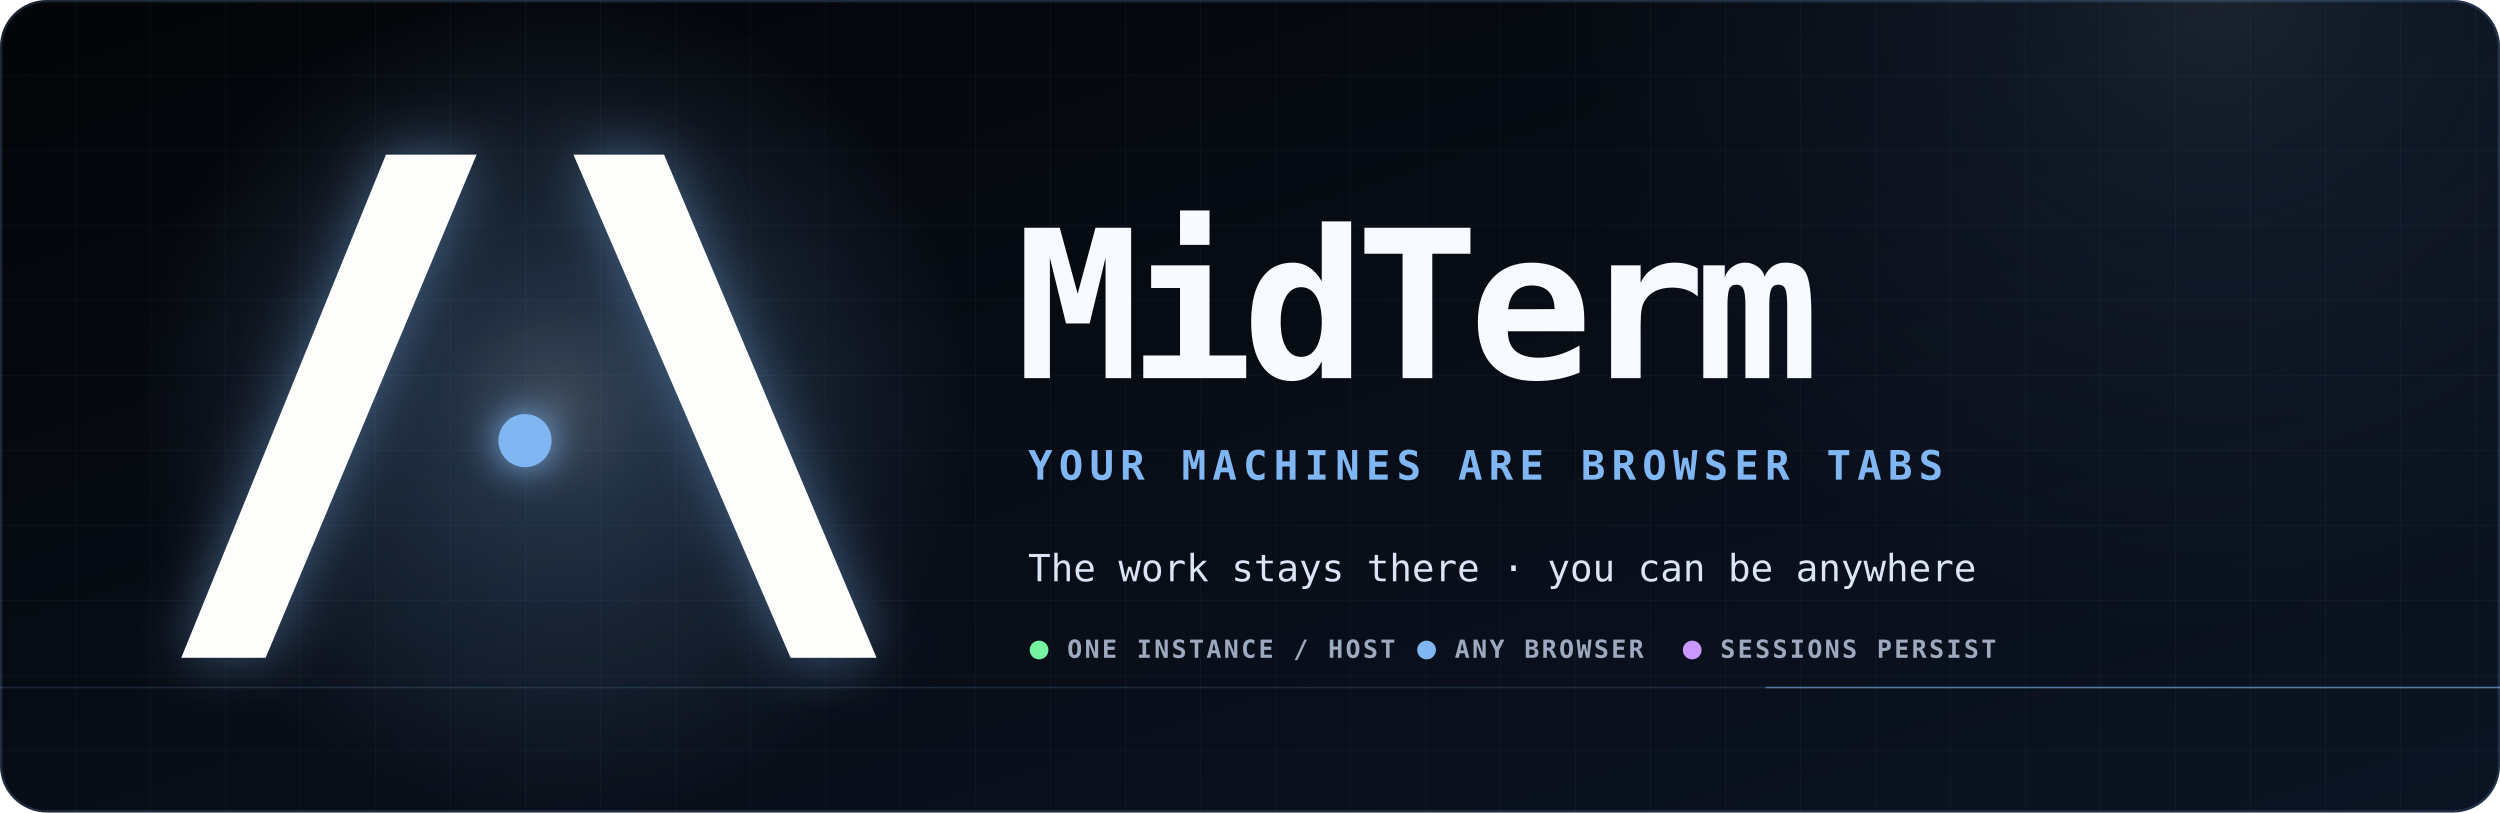
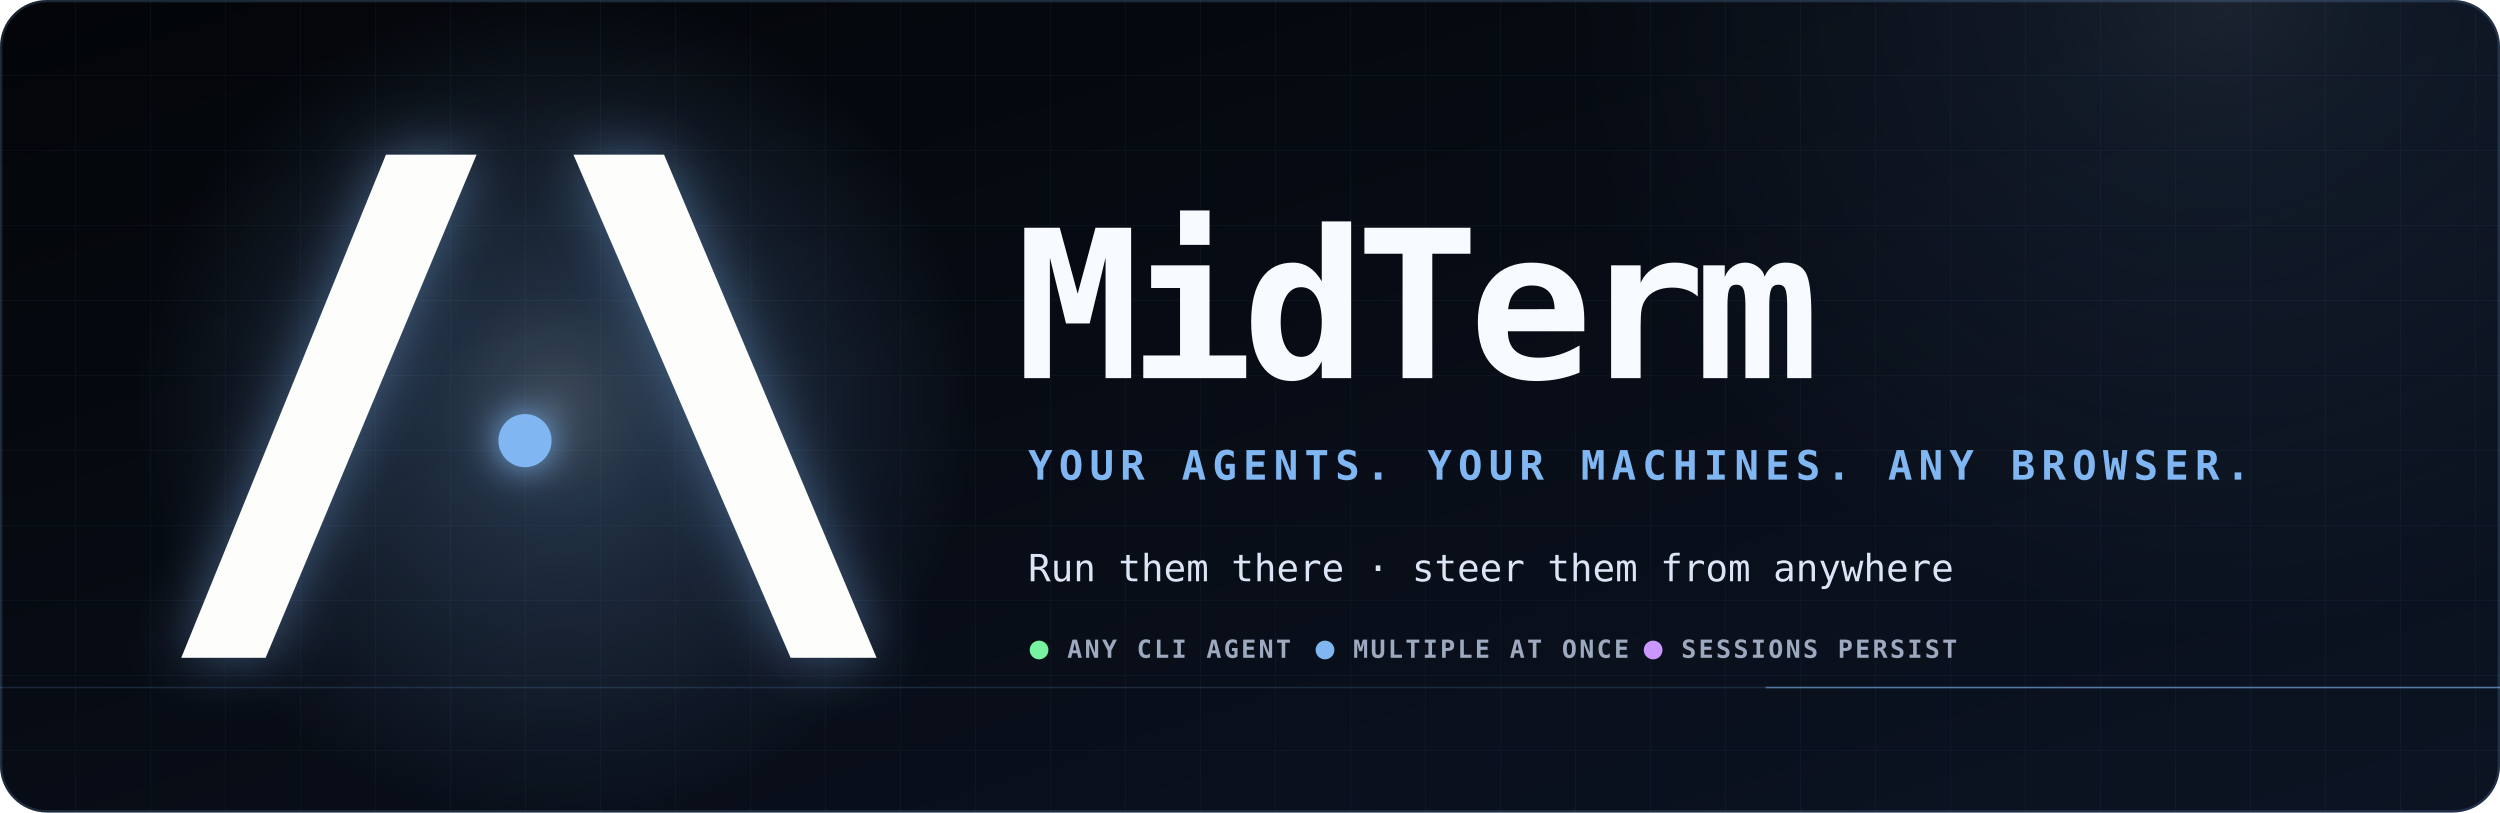
<svg xmlns="http://www.w3.org/2000/svg" width="1600" height="520" viewBox="0 0 1600 520" role="img" aria-labelledby="title desc">
  <defs>
    <linearGradient id="bg" x1="0" y1="0" x2="1" y2="1">
      <stop offset="0" stop-color="#030508" />
      <stop offset="0.55" stop-color="#080d17" />
      <stop offset="1" stop-color="#0c1423" />
    </linearGradient>
    <radialGradient id="signal" cx="50%" cy="50%" r="50%">
      <stop offset="0" stop-color="#bfe0ff" stop-opacity="0.95" />
      <stop offset="0.28" stop-color="#80b6f2" stop-opacity="0.65" />
      <stop offset="1" stop-color="#80b6f2" stop-opacity="0" />
    </radialGradient>
    <filter id="railGlow" x="-80%" y="-40%" width="260%" height="180%">
      <feGaussianBlur stdDeviation="18" result="blur" />
      <feColorMatrix in="blur" values="0 0 0 0 0.18 0 0 0 0 0.38 0 0 0 0 0.72 0 0 0 0.7 0" />
    </filter>
    <filter id="dotGlow" x="-300%" y="-300%" width="700%" height="700%">
      <feGaussianBlur stdDeviation="12" result="blur" />
      <feMerge>
        <feMergeNode in="blur" />
        <feMergeNode in="SourceGraphic" />
      </feMerge>
    </filter>
    <pattern id="grid" width="48" height="48" patternUnits="userSpaceOnUse">
      <path d="M48 0H0V48" fill="none" stroke="#80b6f2" stroke-opacity="0.055" />
    </pattern>
    <clipPath id="frame">
      <rect width="1600" height="520" rx="30" />
    </clipPath>
  </defs>
  <g clip-path="url(#frame)">
    <rect width="1600" height="520" fill="url(#bg)" />
    <rect width="1600" height="520" fill="url(#grid)" />
    <circle cx="356" cy="260" r="270" fill="url(#signal)" opacity="0.32" />
    <circle cx="1420" cy="-10" r="420" fill="url(#signal)" opacity="0.12" />
    <path d="M0 440H1600" stroke="#80b6f2" stroke-opacity="0.16" />
    <path d="M1130 440h470" stroke="#80b6f2" stroke-opacity="0.55" />
    <g aria-label="MidTerm logo">
      <path d="M247 99h58L170 421h-54zM367 99h58l136 322h-55z" fill="#446aa4" opacity="0.7" filter="url(#railGlow)" />
      <path d="M247 99h58L170 421h-54zM367 99h58l136 322h-55z" fill="#fdfefc" />
      <circle cx="336" cy="282" r="17" fill="#80b6f2" filter="url(#dotGlow)" />
    </g>
    <g font-family="ui-monospace, SFMono-Regular, Menlo, Consolas, monospace">
      <text x="650" y="242" fill="#f7faff" font-size="132" font-weight="700" letter-spacing="-7">MidTerm</text>
-       <text x="658" y="307" fill="#80b6f2" font-size="26" font-weight="700" letter-spacing="4">YOUR MACHINES ARE BROWSER TABS</text>
-       <text x="658" y="372" fill="#dbe5f5" font-size="24">The work stays there · you can be anywhere</text>
+       <text x="658" y="307" fill="#80b6f2" font-size="26" font-weight="700" letter-spacing="4">YOUR AGENTS. YOUR MACHINES. ANY BROWSER.</text>
+       <text x="658" y="372" fill="#dbe5f5" font-size="24">Run them there · steer them from anywhere</text>
    </g>
    <g transform="translate(658 421)" font-family="ui-monospace, SFMono-Regular, Menlo, Consolas, monospace" font-size="16" font-weight="700" letter-spacing="1.5">
      <circle cx="7" cy="-5" r="6" fill="#77f2a1" />
-       <text x="25" y="0" fill="#9ca9be">ONE INSTANCE / HOST</text>
-       <circle cx="255" cy="-5" r="6" fill="#80b6f2" />
-       <text x="273" y="0" fill="#9ca9be">ANY BROWSER</text>
-       <circle cx="425" cy="-5" r="6" fill="#c997ff" />
-       <text x="443" y="0" fill="#9ca9be">SESSIONS PERSIST</text>
+       <text x="25" y="0" fill="#9ca9be">ANY CLI AGENT</text>
+       <circle cx="190" cy="-5" r="6" fill="#80b6f2" />
+       <text x="208" y="0" fill="#9ca9be">MULTIPLE AT ONCE</text>
+       <circle cx="400" cy="-5" r="6" fill="#c997ff" />
+       <text x="418" y="0" fill="#9ca9be">SESSIONS PERSIST</text>
    </g>
  </g>
  <rect x="0.75" y="0.75" width="1598.5" height="518.5" rx="29.25" fill="none" stroke="#80b6f2" stroke-opacity="0.18" stroke-width="1.5" />
</svg>
